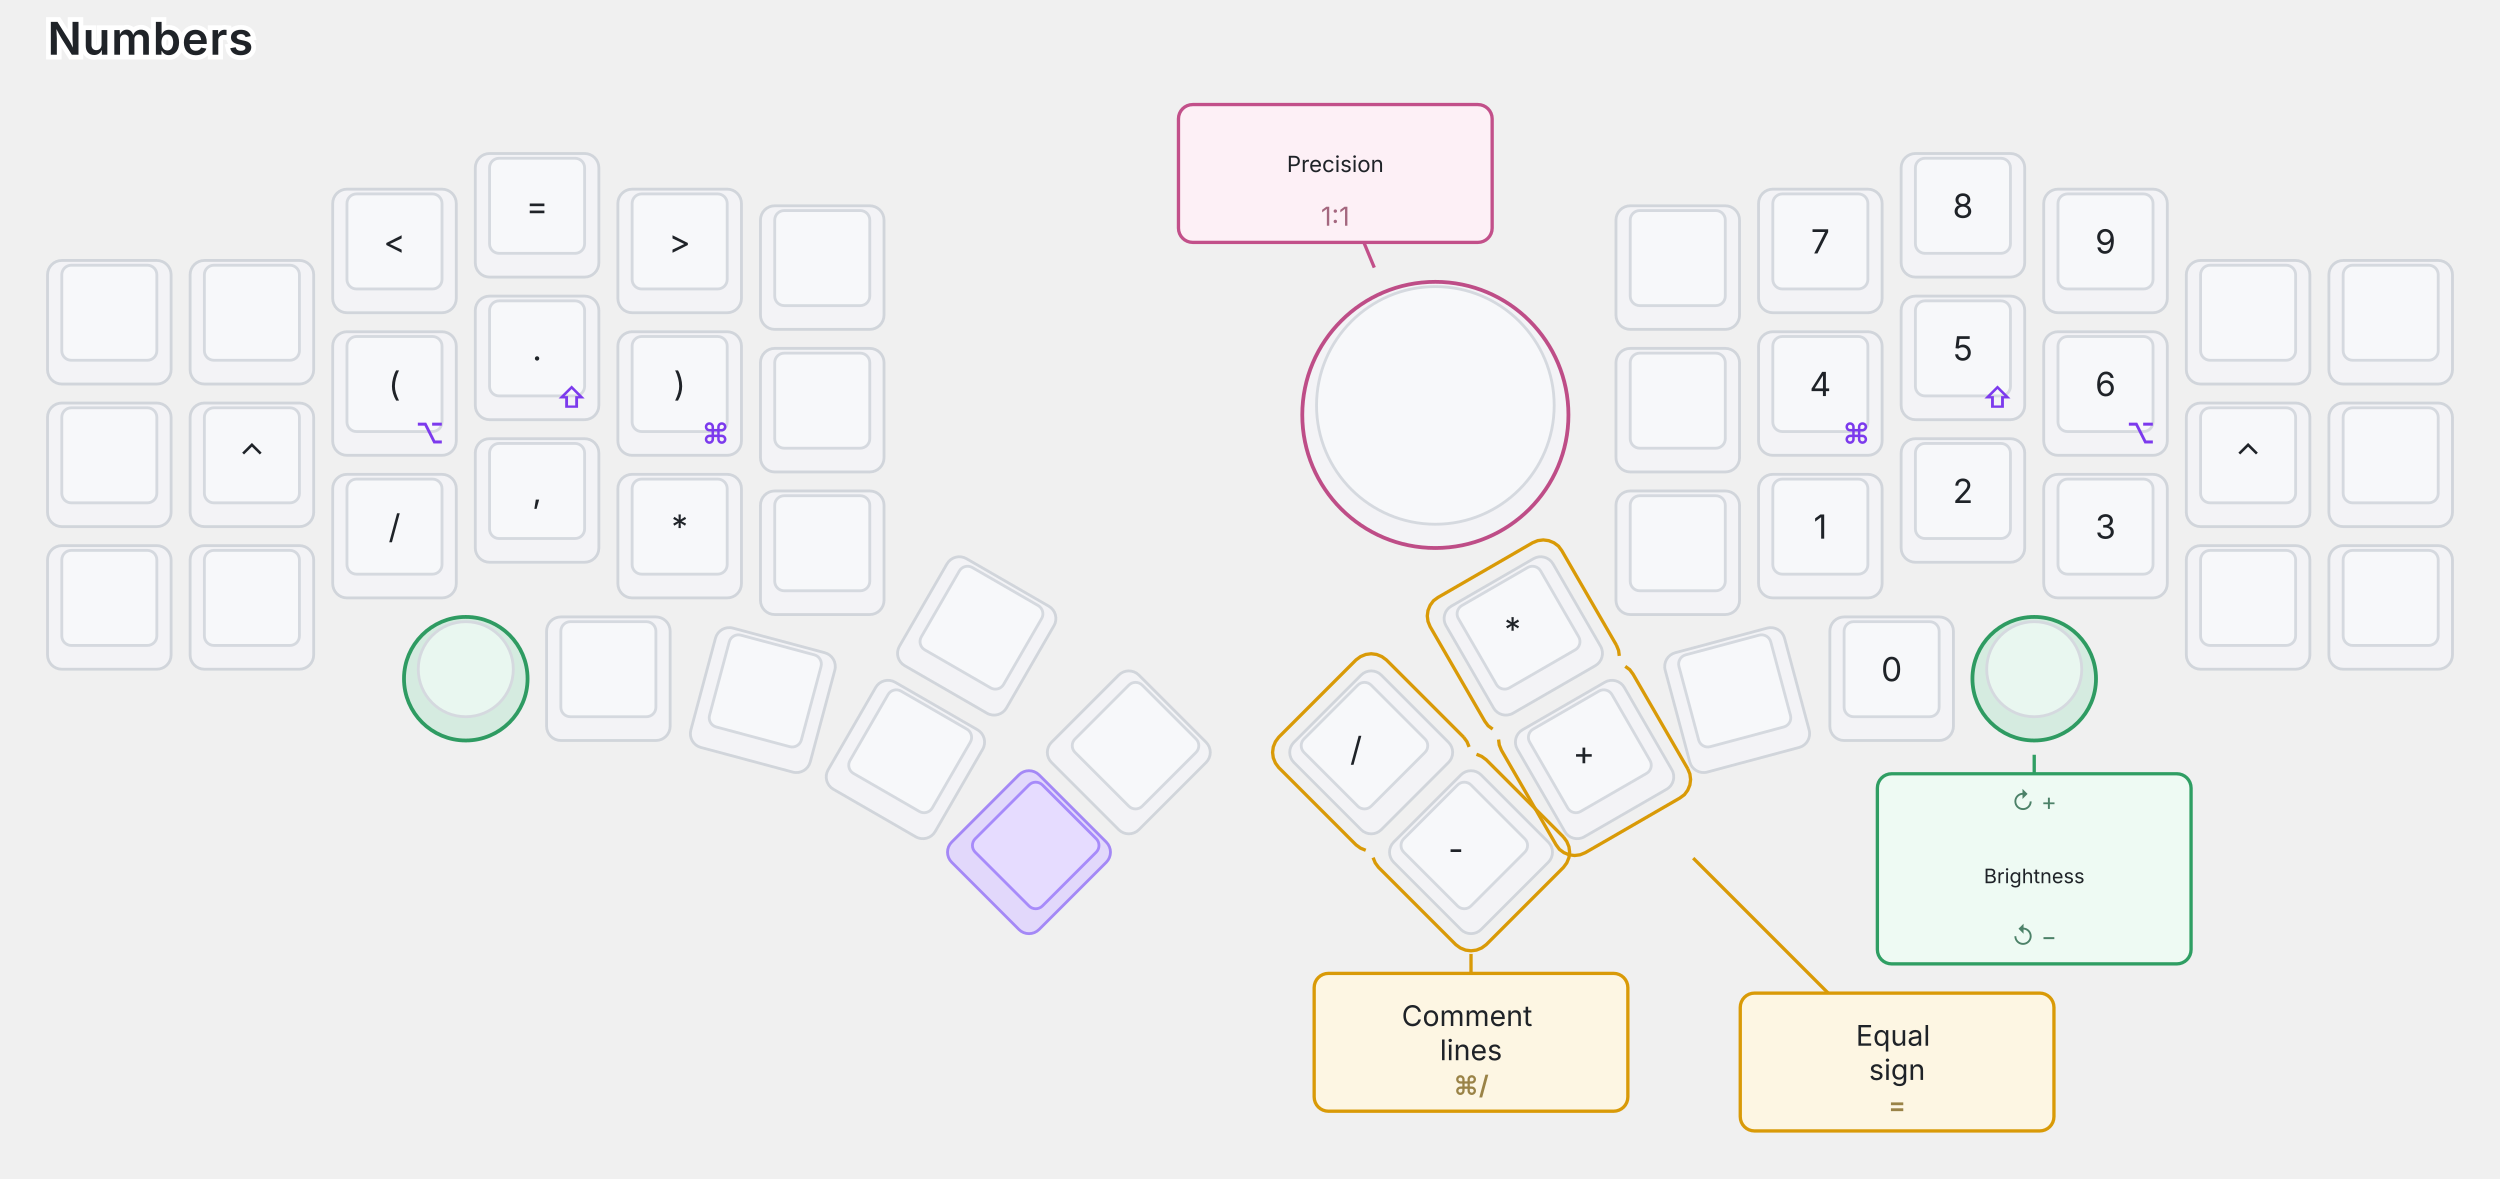
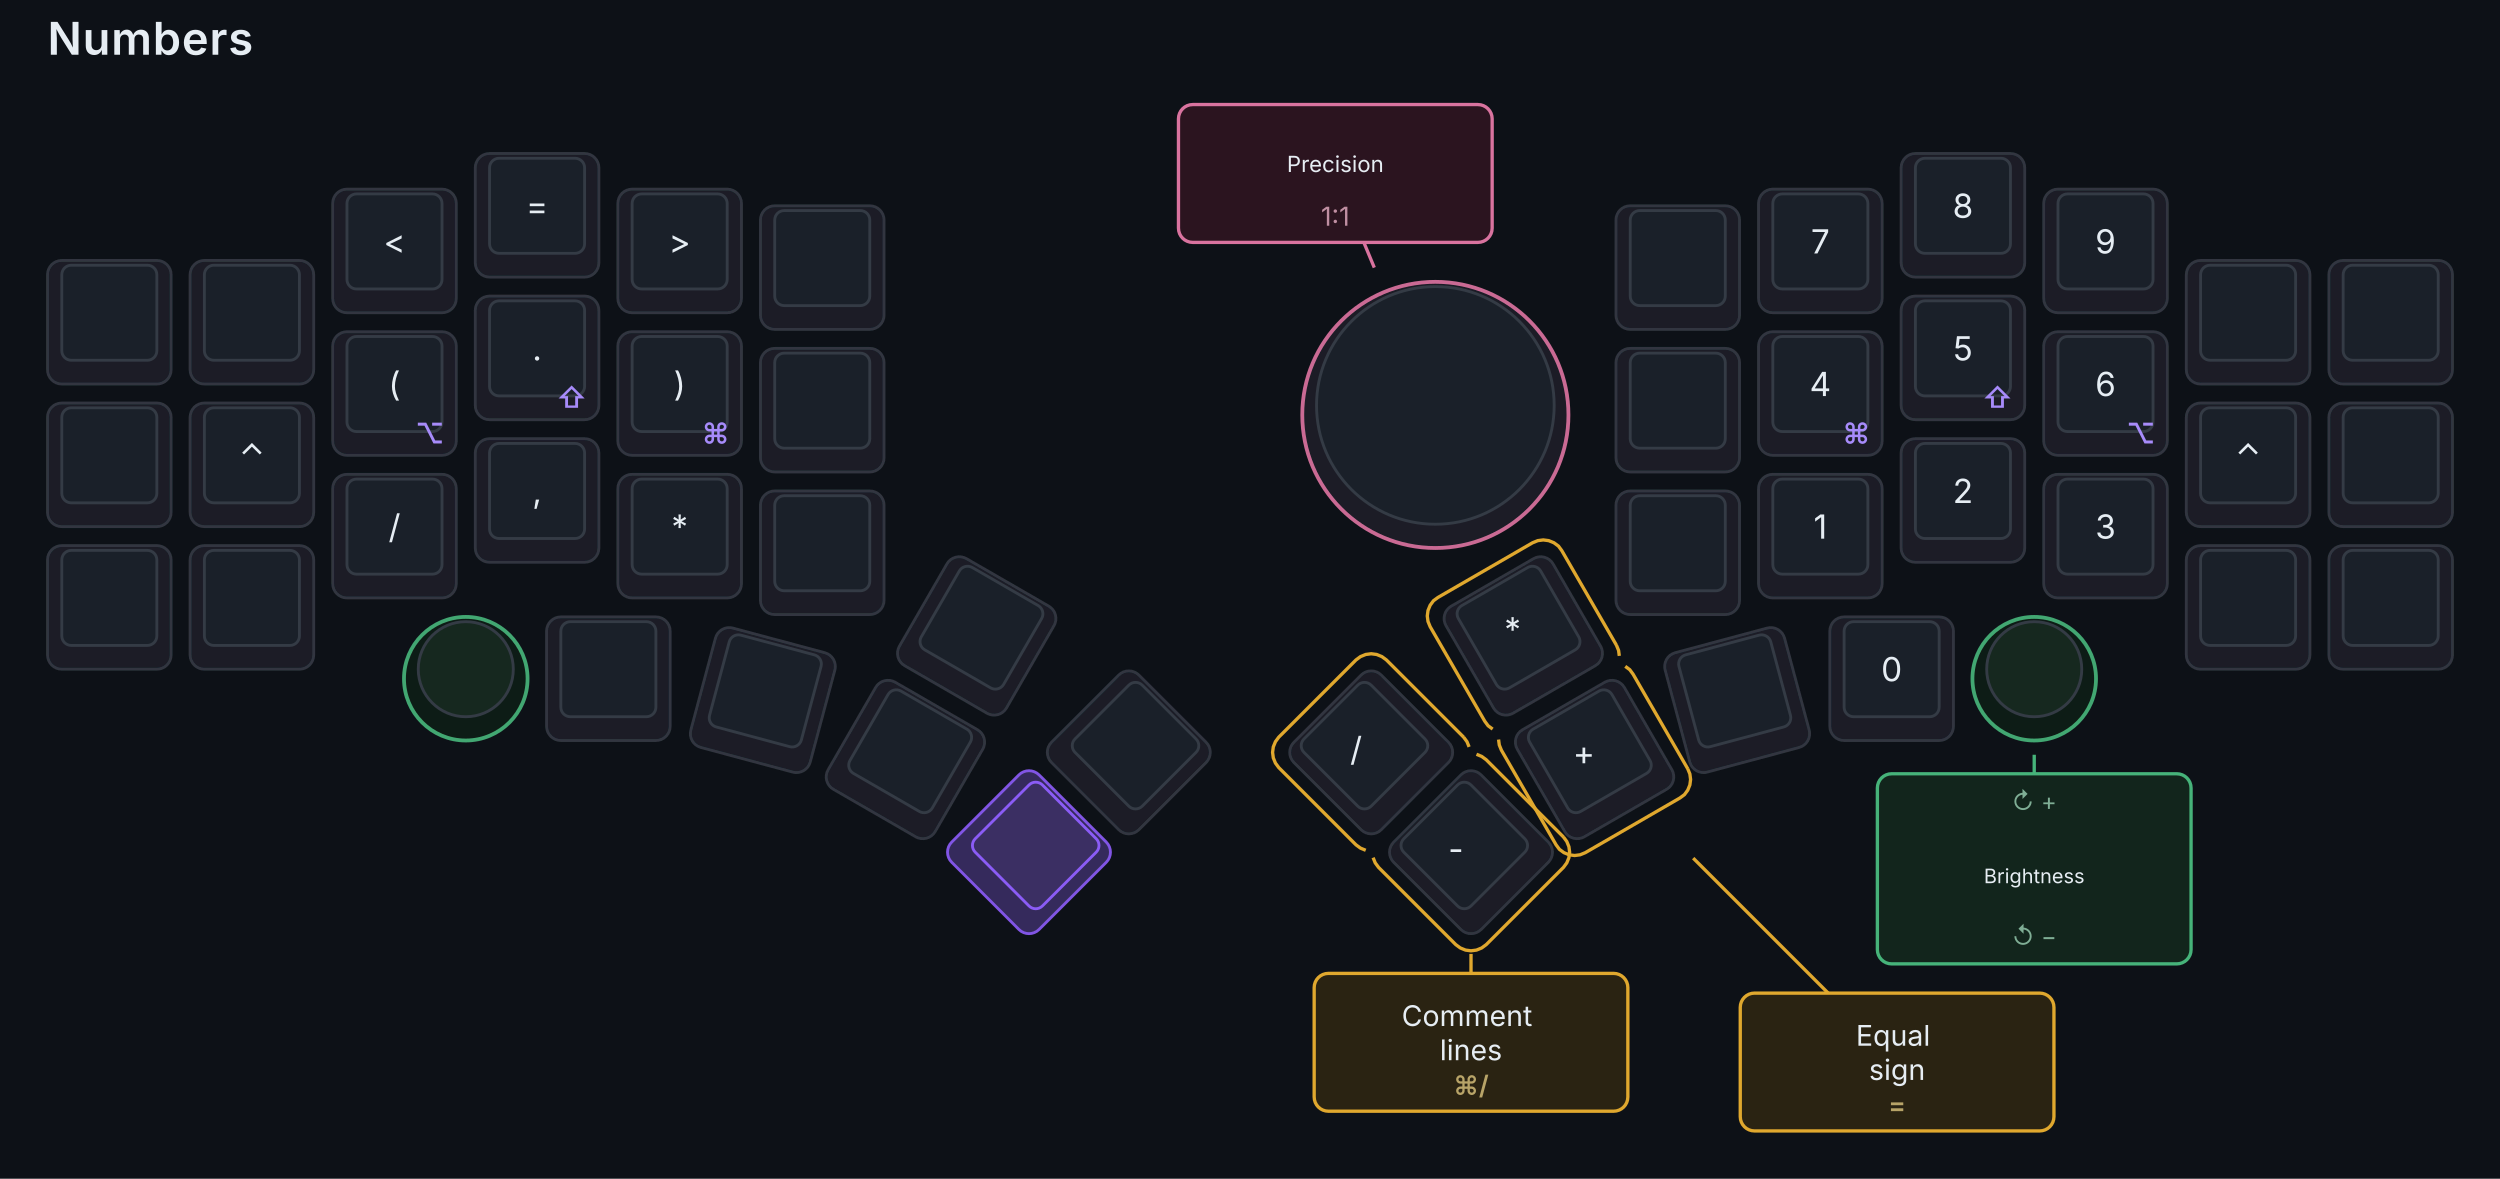
<svg xmlns="http://www.w3.org/2000/svg" width="1052" height="496" viewBox="0 0 1052 496" class="keymap">
  <defs />/* end glyphs */
<style>/* inherit to force styles through use tags */
svg path {
    fill: inherit;
}

/* font and background color specifications */
svg.keymap {
    font-family: SFMono-Regular,Consolas,Liberation Mono,Menlo,monospace;
    font-size: 14px;
    font-kerning: normal;
    text-rendering: optimizeLegibility;
    fill: #24292e;
}

/* default key styling */
rect.key {
    fill: #f6f8fa;
}

rect.key, rect.combo {
    stroke: #c9cccf;
    stroke-width: 1;
}

/* default key side styling, only used is draw_key_sides is set */
rect.side {
    filter: brightness(90%);
}

/* color accent for combo boxes */
rect.combo, rect.combo-separate {
    fill: #cdf;
}

/* color accent for held keys */
rect.held, rect.combo.held {
    fill: #fdd;
}

/* color accent for ghost (optional) keys */
rect.ghost, rect.combo.ghost {
    stroke-dasharray: 4, 4;
    stroke-width: 2;
}

text {
    text-anchor: middle;
    dominant-baseline: middle;
}

/* styling for layer labels */
text.label {
    font-weight: bold;
    text-anchor: start;
    stroke: white;
    stroke-width: 4;
    paint-order: stroke;
}

/* styling for optional footer */
text.footer {
    text-anchor: end;
    dominant-baseline: auto;
    stroke: white;
    stroke-width: 4;
    paint-order: stroke;
}

/* styling for combo tap, and key non-tap label text */
text.combo, text.hold, text.shifted, text.left, text.right, text.tl, text.tr, text.bl, text.br {
    font-size: 11px;
}

text.hold, text.bl, text.br {
    text-anchor: middle;
    dominant-baseline: auto;
}

text.shifted, text.tl, text.tr {
    text-anchor: middle;
    dominant-baseline: hanging;
}

text.left, text.tl, text.bl {
    text-anchor: start;
}

text.right, text.tr, text.br {
    text-anchor: end;
}

text.layer-activator {
    text-decoration: underline;
}

/* styling for hold/shifted label text in combo box */
text.combo.hold, text.combo.shifted, text.combo.left, text.combo.right {
    font-size: 8px;
}

/* lighter symbol for transparent keys */
text.trans {
    fill: #7b7e81;
}

/* styling for combo dendrons */
path.combo {
    stroke-width: 1;
    stroke: gray;
    fill: none;
}

/* Start Tabler Icons Cleanup */
/* cannot use height/width with glyphs */
.icon-tabler &gt; path {
    fill: inherit;
    stroke: inherit;
    stroke-width: 2;
}
/* hide tabler's default box */
.icon-tabler &gt; path[stroke="none"][fill="none"] {
    visibility: hidden;
}
/* End Tabler Icons Cleanup */

- @media (prefers-color-scheme: dark) {
svg.keymap { fill: #d1d6db; }
rect.key { fill: #3f4750; }
rect.key, rect.combo { stroke: #60666c; }
rect.combo, rect.combo-separate { fill: #1f3d7a; }
rect.held, rect.combo.held { fill: #854747; }
text.label, text.footer { stroke: black; }
text.trans { fill: #7e8184; }
path.combo { stroke: #7f7f7f; }

- }
svg.keymap {
  font-family: -apple-system, "SF Pro Text", "Segoe UI", Inter, Helvetica, Arial, sans-serif;
  font-size: 14px;
-   background-color: #ffffff;
-   fill: #1f2328;
-   color: #1f2328;  /* icon glyphs stroke with currentColor */
- }
- rect.key { fill: #f7f8fa; }
- rect.key, rect.combo { stroke: #d5d9df; stroke-width: 1.2; }
- rect.side { filter: brightness(96%); }
+   background-color: #0d1117;
+   fill: #e6edf3;
+   color: #e6edf3;  /* icon glyphs stroke with currentColor */
+ }
+ rect.backdrop { fill: #0d1117; }
+ rect.key { fill: #1a2029; }
+ rect.key, rect.combo { stroke: #343b45; stroke-width: 1.2; }
+ rect.side { filter: brightness(85%); }
/* thumb/layer keys that activate the drawn layer */
- rect.held, rect.combo.held { fill: #e6dcff; stroke: #a78bfa; }
+ rect.held, rect.combo.held { fill: #3b2f63; stroke: #8b5cf6; }
/* combos: one outline around the whole group of keys that triggers them,
   and a legend saying what it does over the keystroke it sends */
- path.combo-outline { stroke: #d99a07; stroke-width: 1.4; fill: none; }
- rect.combo { fill: #fdf6e3; stroke: #d99a07; stroke-width: 1.4; }
+ path.combo-outline { stroke: #e0a82e; stroke-width: 1.4; fill: none; }
+ rect.combo { fill: #2a2312; stroke: #e0a82e; stroke-width: 1.4; }
text.combo.tap { font-size: 12px; transform: translateY(-4px); }
- text.combo.hold { font-size: 11px; fill: #9a8347; transform: translateY(-5px); }
- path.combo-leader { stroke: #d99a07; stroke-width: 1.4; fill: none; }
+ text.combo.hold { font-size: 11px; fill: #b8a468; transform: translateY(-5px); }
+ path.combo-leader { stroke: #e0a82e; stroke-width: 1.4; fill: none; }
/* knobs get the same treatment as combos, in green */
- .knob rect.combo { fill: #eefaf3; stroke: #2f9e63; }
- path.combo-leader.knob { stroke: #2f9e63; }
+ .knob rect.combo { fill: #12251c; stroke: #46b37a; }
+ path.combo-leader.knob { stroke: #46b37a; }
/* the knob card is taller than combo_h, which is what positions these,
   so each line is pushed back out to its own edge */
- .knob text.combo.shifted { fill: #4c8168; font-size: 10px; transform: translateY(-5px); }
- .knob text.combo.hold { fill: #4c8168; font-size: 10px; font-weight: 400; transform: translateY(5px); }
+ .knob text.combo.shifted { fill: #7fae95; font-size: 10px; transform: translateY(-5px); }
+ .knob text.combo.hold { fill: #7fae95; font-size: 10px; font-weight: 400; transform: translateY(5px); }
.knob text.combo.tap { transform: translateY(3px); }
/* what a key does on hold, in the bottom-right corner ... */
- text.br { fill: #7c3aed; font-weight: 600; font-size: 12px; transform: translate(-3px, -3px); }
+ text.br { fill: #a78bfa; font-weight: 600; font-size: 12px; transform: translate(-3px, -3px); }
/* ... and what it is for, bottom-left */
- text.bl { fill: #939aa3; font-size: 10.5px; transform: translate(3px, -3px); }
+ text.bl { fill: #7d848d; font-size: 10.5px; transform: translate(3px, -3px); }
/* rotary encoders: round the keycap into a knob, and pull the clockwise /
   counter-clockwise legends off its edge */
- rect.encoder { rx: 50%; ry: 50%; fill: #e9f7f0; }
- rect.encoder.side { stroke: #2f9e63; stroke-width: 1.6; fill: #d9efe4; }
+ rect.encoder { rx: 50%; ry: 50%; fill: #16281f; }
+ rect.encoder.side { stroke: #46b37a; stroke-width: 1.6; fill: #101c15; }
/* the Cirque trackpad: not a key, drawn as its own round pad */
rect.trackpad { rx: 50%; ry: 50%; }
- rect.trackpad.side { stroke: #c2508a; stroke-width: 1.6; }
- .pad rect.combo { fill: #fdf0f6; stroke: #c2508a; }
- path.combo-leader.pad { stroke: #c2508a; }
- .pad text.combo.hold { fill: #a4677f; font-weight: 400; }
+ rect.trackpad.side { stroke: #d9739f; stroke-width: 1.6; }
+ .pad rect.combo { fill: #2b141f; stroke: #d9739f; }
+ path.combo-leader.pad { stroke: #d9739f; }
+ .pad text.combo.hold { fill: #c08fa2; font-weight: 400; }
/* note cards: a scheme shared by a group of keys, stated once beside them */
- .note rect.combo { fill: #eef3fd; stroke: #3b6fd4; }
- path.combo-outline.note, path.combo-leader.note { stroke: #3b6fd4; }
+ .note rect.combo { fill: #121d33; stroke: #5b8fe6; }
+ path.combo-outline.note, path.combo-leader.note { stroke: #5b8fe6; }
/* class rules, not text-anchor attributes: the sheet sets text-anchor on
   every `text` and a presentation attribute cannot outrank it */
.note text.note-title { font-size: 12.5px; font-weight: 600; letter-spacing: 0.01em; }
- .note text.note-label { font-size: 11.5px; fill: #5a6373; text-anchor: start; }
- .note text.note-chord { font-size: 11.5px; fill: #3b6fd4; font-weight: 600; text-anchor: end; }
+ .note text.note-label { font-size: 11.5px; fill: #98a2b3; text-anchor: start; }
+ .note text.note-chord { font-size: 11.5px; fill: #7dabf0; font-weight: 600; text-anchor: end; }
.note text.note-mark { font-size: 10px; text-anchor: middle; }
- .note text.note-mark.tap { fill: #3b6fd4; }
- .note text.note-mark.hold { fill: #7c3aed; }
- .note path.note-rule { stroke: #3b6fd4; stroke-width: 0.8; opacity: 0.35; }
- .note text.note-key { font-size: 10px; fill: #8a93a3; letter-spacing: 0.03em; }
+ .note text.note-mark.tap { fill: #7dabf0; }
+ .note text.note-mark.hold { fill: #a78bfa; }
+ .note path.note-rule { stroke: #7dabf0; stroke-width: 0.8; opacity: 0.35; }
+ .note text.note-key { font-size: 10px; fill: #6d7788; letter-spacing: 0.03em; }
text.encoder.shifted { transform: translateY(4px); }
text.encoder.hold { transform: translateY(-4px); }
- text.hold { fill: #7c3aed; font-weight: 600; }
- text.shifted { fill: #7c7f88; font-size: 10.5px; transform: translateY(3px); }
- text.trans { fill: #b9bec6; }
+ text.hold { fill: #a78bfa; font-weight: 600; }
+ text.shifted { fill: #8b929c; font-size: 10.5px; transform: translateY(3px); }
+ text.trans { fill: #4d545e; }
text.label { font-size: 19px; font-weight: 600; letter-spacing: 0.02em; }
- path.combo { stroke: #93c5fd; }
- @media (prefers-color-scheme: dark) {
-   svg.keymap { background-color: #0d1117; fill: #e6edf3; color: #e6edf3; }
-   rect.key { fill: #1a2029; }
-   rect.key, rect.combo { stroke: #343b45; }
-   rect.side { filter: brightness(85%); }
-   rect.held, rect.combo.held { fill: #3b2f63; stroke: #8b5cf6; }
-   path.combo-outline, path.combo-leader { stroke: #e0a82e; }
-   rect.combo { fill: #2a2312; stroke: #e0a82e; }
-   text.combo.hold { fill: #b8a468; }
-   .knob rect.combo { fill: #12251c; stroke: #46b37a; }
-   path.combo-leader.knob { stroke: #46b37a; }
-   rect.encoder { fill: #16281f; }
-   rect.encoder.side { stroke: #46b37a; fill: #101c15; }
-   rect.trackpad.side { stroke: #d9739f; }
-   .pad rect.combo { fill: #2b141f; stroke: #d9739f; }
-   path.combo-leader.pad { stroke: #d9739f; }
-   .pad text.combo.hold { fill: #c08fa2; }
-   .note rect.combo { fill: #121d33; stroke: #5b8fe6; }
-   path.combo-outline.note, path.combo-leader.note { stroke: #5b8fe6; }
-   .note text.note-label { fill: #98a2b3; }
-   .note text.note-chord, .note text.note-mark.tap { fill: #7dabf0; }
-   .note text.note-mark.hold { fill: #a78bfa; }
-   .note path.note-rule { stroke: #7dabf0; }
-   .note text.note-key { fill: #6d7788; }
-   .knob text.combo.shifted, .knob text.combo.hold { fill: #7fae95; }
-   text.br { fill: #a78bfa; }
-   text.bl { fill: #7d848d; }
-   text.hold { fill: #a78bfa; }
-   text.shifted { fill: #8b929c; }
-   text.trans { fill: #4d545e; }
-   text.label, text.footer { stroke: #0d1117; }
-   path.combo { stroke: #2f6fb0; }
- }
+ text.label, text.footer { stroke: #0d1117; }
+ path.combo { stroke: #2f6fb0; }
</style>
+   <rect class="backdrop" x="0" y="0" width="1052" height="496" />
  <g transform="translate(20, 0)" class="layer-Numbers">
    <text x="0" y="16" class="label" id="Numbers">Numbers</text>
    <g transform="translate(-4.0, 60.6)">
      <g transform="translate(30, 75)" class="key keypos-0">
        <rect rx="6" ry="6" x="-26" y="-26" width="52" height="52" class="key side" />
        <rect rx="4" ry="4" x="-20" y="-24" width="40" height="40" class="key" />
      </g>
      <g transform="translate(90, 75)" class="key keypos-1">
        <rect rx="6" ry="6" x="-26" y="-26" width="52" height="52" class="key side" />
        <rect rx="4" ry="4" x="-20" y="-24" width="40" height="40" class="key" />
      </g>
      <g transform="translate(150, 45)" class="key keypos-2">
        <rect rx="6" ry="6" x="-26" y="-26" width="52" height="52" class="key side" />
        <rect rx="4" ry="4" x="-20" y="-24" width="40" height="40" class="key" />
        <text x="0" y="-4" class="key tap">&lt;</text>
      </g>
      <g transform="translate(210, 30)" class="key keypos-3">
        <rect rx="6" ry="6" x="-26" y="-26" width="52" height="52" class="key side" />
        <rect rx="4" ry="4" x="-20" y="-24" width="40" height="40" class="key" />
        <text x="0" y="-4" class="key tap">=</text>
      </g>
      <g transform="translate(270, 45)" class="key keypos-4">
        <rect rx="6" ry="6" x="-26" y="-26" width="52" height="52" class="key side" />
        <rect rx="4" ry="4" x="-20" y="-24" width="40" height="40" class="key" />
        <text x="0" y="-4" class="key tap">&gt;</text>
      </g>
      <g transform="translate(330, 52)" class="key keypos-5">
        <rect rx="6" ry="6" x="-26" y="-26" width="52" height="52" class="key side" />
        <rect rx="4" ry="4" x="-20" y="-24" width="40" height="40" class="key" />
      </g>
      <g transform="translate(690, 52)" class="key keypos-6">
        <rect rx="6" ry="6" x="-26" y="-26" width="52" height="52" class="key side" />
        <rect rx="4" ry="4" x="-20" y="-24" width="40" height="40" class="key" />
      </g>
      <g transform="translate(750, 45)" class="key keypos-7">
        <rect rx="6" ry="6" x="-26" y="-26" width="52" height="52" class="key side" />
        <rect rx="4" ry="4" x="-20" y="-24" width="40" height="40" class="key" />
        <text x="0" y="-4" class="key tap">7</text>
      </g>
      <g transform="translate(810, 30)" class="key keypos-8">
        <rect rx="6" ry="6" x="-26" y="-26" width="52" height="52" class="key side" />
        <rect rx="4" ry="4" x="-20" y="-24" width="40" height="40" class="key" />
        <text x="0" y="-4" class="key tap">8</text>
      </g>
      <g transform="translate(870, 45)" class="key keypos-9">
        <rect rx="6" ry="6" x="-26" y="-26" width="52" height="52" class="key side" />
        <rect rx="4" ry="4" x="-20" y="-24" width="40" height="40" class="key" />
        <text x="0" y="-4" class="key tap">9</text>
      </g>
      <g transform="translate(930, 75)" class="key keypos-10">
        <rect rx="6" ry="6" x="-26" y="-26" width="52" height="52" class="key side" />
        <rect rx="4" ry="4" x="-20" y="-24" width="40" height="40" class="key" />
      </g>
      <g transform="translate(990, 75)" class="key keypos-11">
        <rect rx="6" ry="6" x="-26" y="-26" width="52" height="52" class="key side" />
        <rect rx="4" ry="4" x="-20" y="-24" width="40" height="40" class="key" />
      </g>
      <g transform="translate(30, 135)" class="key keypos-12">
        <rect rx="6" ry="6" x="-26" y="-26" width="52" height="52" class="key side" />
        <rect rx="4" ry="4" x="-20" y="-24" width="40" height="40" class="key" />
      </g>
      <g transform="translate(90, 135)" class="key keypos-13">
        <rect rx="6" ry="6" x="-26" y="-26" width="52" height="52" class="key side" />
        <rect rx="4" ry="4" x="-20" y="-24" width="40" height="40" class="key" />
        <text x="0" y="-4" class="key tap">⌃</text>
      </g>
      <g transform="translate(150, 105)" class="key keypos-14">
        <rect rx="6" ry="6" x="-26" y="-26" width="52" height="52" class="key side" />
        <rect rx="4" ry="4" x="-20" y="-24" width="40" height="40" class="key" />
        <text x="0" y="-4" class="key tap">(</text>
        <text x="24" y="24" class="key br">⌥</text>
      </g>
      <g transform="translate(210, 90)" class="key keypos-15">
        <rect rx="6" ry="6" x="-26" y="-26" width="52" height="52" class="key side" />
        <rect rx="4" ry="4" x="-20" y="-24" width="40" height="40" class="key" />
        <text x="0" y="-4" class="key tap">.</text>
        <text x="24" y="24" class="key br">⇧</text>
      </g>
      <g transform="translate(270, 105)" class="key keypos-16">
        <rect rx="6" ry="6" x="-26" y="-26" width="52" height="52" class="key side" />
        <rect rx="4" ry="4" x="-20" y="-24" width="40" height="40" class="key" />
        <text x="0" y="-4" class="key tap">)</text>
        <text x="24" y="24" class="key br">⌘</text>
      </g>
      <g transform="translate(330, 112)" class="key keypos-17">
        <rect rx="6" ry="6" x="-26" y="-26" width="52" height="52" class="key side" />
        <rect rx="4" ry="4" x="-20" y="-24" width="40" height="40" class="key" />
      </g>
      <g transform="translate(690, 112)" class="key keypos-18">
        <rect rx="6" ry="6" x="-26" y="-26" width="52" height="52" class="key side" />
        <rect rx="4" ry="4" x="-20" y="-24" width="40" height="40" class="key" />
      </g>
      <g transform="translate(750, 105)" class="key keypos-19">
        <rect rx="6" ry="6" x="-26" y="-26" width="52" height="52" class="key side" />
        <rect rx="4" ry="4" x="-20" y="-24" width="40" height="40" class="key" />
        <text x="0" y="-4" class="key tap">4</text>
        <text x="24" y="24" class="key br">⌘</text>
      </g>
      <g transform="translate(810, 90)" class="key keypos-20">
        <rect rx="6" ry="6" x="-26" y="-26" width="52" height="52" class="key side" />
        <rect rx="4" ry="4" x="-20" y="-24" width="40" height="40" class="key" />
        <text x="0" y="-4" class="key tap">5</text>
        <text x="24" y="24" class="key br">⇧</text>
      </g>
      <g transform="translate(870, 105)" class="key keypos-21">
        <rect rx="6" ry="6" x="-26" y="-26" width="52" height="52" class="key side" />
        <rect rx="4" ry="4" x="-20" y="-24" width="40" height="40" class="key" />
        <text x="0" y="-4" class="key tap">6</text>
        <text x="24" y="24" class="key br">⌥</text>
      </g>
      <g transform="translate(930, 135)" class="key keypos-22">
        <rect rx="6" ry="6" x="-26" y="-26" width="52" height="52" class="key side" />
        <rect rx="4" ry="4" x="-20" y="-24" width="40" height="40" class="key" />
        <text x="0" y="-4" class="key tap">⌃</text>
      </g>
      <g transform="translate(990, 135)" class="key keypos-23">
        <rect rx="6" ry="6" x="-26" y="-26" width="52" height="52" class="key side" />
        <rect rx="4" ry="4" x="-20" y="-24" width="40" height="40" class="key" />
      </g>
      <g transform="translate(30, 195)" class="key keypos-24">
        <rect rx="6" ry="6" x="-26" y="-26" width="52" height="52" class="key side" />
        <rect rx="4" ry="4" x="-20" y="-24" width="40" height="40" class="key" />
      </g>
      <g transform="translate(90, 195)" class="key keypos-25">
        <rect rx="6" ry="6" x="-26" y="-26" width="52" height="52" class="key side" />
        <rect rx="4" ry="4" x="-20" y="-24" width="40" height="40" class="key" />
      </g>
      <g transform="translate(150, 165)" class="key keypos-26">
        <rect rx="6" ry="6" x="-26" y="-26" width="52" height="52" class="key side" />
        <rect rx="4" ry="4" x="-20" y="-24" width="40" height="40" class="key" />
        <text x="0" y="-4" class="key tap">/</text>
      </g>
      <g transform="translate(210, 150)" class="key keypos-27">
        <rect rx="6" ry="6" x="-26" y="-26" width="52" height="52" class="key side" />
        <rect rx="4" ry="4" x="-20" y="-24" width="40" height="40" class="key" />
        <text x="0" y="-4" class="key tap">,</text>
      </g>
      <g transform="translate(270, 165)" class="key keypos-28">
        <rect rx="6" ry="6" x="-26" y="-26" width="52" height="52" class="key side" />
        <rect rx="4" ry="4" x="-20" y="-24" width="40" height="40" class="key" />
        <text x="0" y="-4" class="key tap">*</text>
      </g>
      <g transform="translate(330, 172)" class="key keypos-29">
        <rect rx="6" ry="6" x="-26" y="-26" width="52" height="52" class="key side" />
        <rect rx="4" ry="4" x="-20" y="-24" width="40" height="40" class="key" />
      </g>
      <g transform="translate(395, 207) rotate(30.0)" class="key keypos-30">
        <rect rx="6" ry="6" x="-26" y="-26" width="52" height="52" class="key side" />
        <rect rx="4" ry="4" x="-20" y="-24" width="40" height="40" class="key" />
      </g>
      <g transform="translate(459, 256) rotate(45.0)" class="key keypos-31">
        <rect rx="6" ry="6" x="-26" y="-26" width="52" height="52" class="key side" />
        <rect rx="4" ry="4" x="-20" y="-24" width="40" height="40" class="key" />
      </g>
      <g transform="translate(561, 256) rotate(-45.0)" class="key keypos-32">
        <rect rx="6" ry="6" x="-26" y="-26" width="52" height="52" class="key side" />
        <rect rx="4" ry="4" x="-20" y="-24" width="40" height="40" class="key" />
        <text x="0" y="-4" class="key tap" transform="rotate(45, 0, -9)">/</text>
      </g>
      <g transform="translate(625, 207) rotate(-30.0)" class="key keypos-33">
        <rect rx="6" ry="6" x="-26" y="-26" width="52" height="52" class="key side" />
        <rect rx="4" ry="4" x="-20" y="-24" width="40" height="40" class="key" />
        <text x="0" y="-4" class="key tap" transform="rotate(30, 0, -9)">*</text>
      </g>
      <g transform="translate(690, 172)" class="key keypos-34">
        <rect rx="6" ry="6" x="-26" y="-26" width="52" height="52" class="key side" />
        <rect rx="4" ry="4" x="-20" y="-24" width="40" height="40" class="key" />
      </g>
      <g transform="translate(750, 165)" class="key keypos-35">
        <rect rx="6" ry="6" x="-26" y="-26" width="52" height="52" class="key side" />
        <rect rx="4" ry="4" x="-20" y="-24" width="40" height="40" class="key" />
        <text x="0" y="-4" class="key tap">1</text>
      </g>
      <g transform="translate(810, 150)" class="key keypos-36">
        <rect rx="6" ry="6" x="-26" y="-26" width="52" height="52" class="key side" />
        <rect rx="4" ry="4" x="-20" y="-24" width="40" height="40" class="key" />
        <text x="0" y="-4" class="key tap">2</text>
      </g>
      <g transform="translate(870, 165)" class="key keypos-37">
        <rect rx="6" ry="6" x="-26" y="-26" width="52" height="52" class="key side" />
        <rect rx="4" ry="4" x="-20" y="-24" width="40" height="40" class="key" />
        <text x="0" y="-4" class="key tap">3</text>
      </g>
      <g transform="translate(930, 195)" class="key keypos-38">
        <rect rx="6" ry="6" x="-26" y="-26" width="52" height="52" class="key side" />
        <rect rx="4" ry="4" x="-20" y="-24" width="40" height="40" class="key" />
      </g>
      <g transform="translate(990, 195)" class="key keypos-39">
        <rect rx="6" ry="6" x="-26" y="-26" width="52" height="52" class="key side" />
        <rect rx="4" ry="4" x="-20" y="-24" width="40" height="40" class="key" />
      </g>
      <g transform="translate(180, 225)" class="key encoder keypos-40">
        <rect rx="6" ry="6" x="-26" y="-26" width="52" height="52" class="key encoder side" />
        <rect rx="4" ry="4" x="-20" y="-24" width="40" height="40" class="key encoder" />
      </g>
      <g transform="translate(240, 225)" class="key keypos-41">
        <rect rx="6" ry="6" x="-26" y="-26" width="52" height="52" class="key side" />
        <rect rx="4" ry="4" x="-20" y="-24" width="40" height="40" class="key" />
      </g>
      <g transform="translate(305, 234) rotate(15.0)" class="key keypos-42">
        <rect rx="6" ry="6" x="-26" y="-26" width="52" height="52" class="key side" />
        <rect rx="4" ry="4" x="-20" y="-24" width="40" height="40" class="key" />
      </g>
      <g transform="translate(365, 259) rotate(30.0)" class="key keypos-43">
        <rect rx="6" ry="6" x="-26" y="-26" width="52" height="52" class="key side" />
        <rect rx="4" ry="4" x="-20" y="-24" width="40" height="40" class="key" />
      </g>
      <g transform="translate(417, 298) rotate(45.0)" class="key held keypos-44">
        <rect rx="6" ry="6" x="-26" y="-26" width="52" height="52" class="key held side" />
        <rect rx="4" ry="4" x="-20" y="-24" width="40" height="40" class="key held" />
      </g>
      <g transform="translate(603, 298) rotate(-45.0)" class="key keypos-45">
        <rect rx="6" ry="6" x="-26" y="-26" width="52" height="52" class="key side" />
        <rect rx="4" ry="4" x="-20" y="-24" width="40" height="40" class="key" />
        <text x="0" y="-4" class="key tap" transform="rotate(45, 0, -9)">-</text>
      </g>
      <g transform="translate(655, 259) rotate(-30.0)" class="key keypos-46">
        <rect rx="6" ry="6" x="-26" y="-26" width="52" height="52" class="key side" />
        <rect rx="4" ry="4" x="-20" y="-24" width="40" height="40" class="key" />
        <text x="0" y="-4" class="key tap" transform="rotate(30, 0, -9)">+</text>
      </g>
      <g transform="translate(715, 234) rotate(-15.0)" class="key keypos-47">
        <rect rx="6" ry="6" x="-26" y="-26" width="52" height="52" class="key side" />
        <rect rx="4" ry="4" x="-20" y="-24" width="40" height="40" class="key" />
      </g>
      <g transform="translate(780, 225)" class="key keypos-48">
        <rect rx="6" ry="6" x="-26" y="-26" width="52" height="52" class="key side" />
        <rect rx="4" ry="4" x="-20" y="-24" width="40" height="40" class="key" />
        <text x="0" y="-4" class="key tap">0</text>
      </g>
      <g transform="translate(840, 225)" class="key encoder keypos-49">
        <rect rx="6" ry="6" x="-26" y="-26" width="52" height="52" class="key encoder side" />
        <rect rx="4" ry="4" x="-20" y="-24" width="40" height="40" class="key encoder" />
      </g>
      <g transform="translate(588, 114)" class="key trackpad keypos-50">
        <rect rx="6" ry="6" x="-56" y="-56" width="112" height="112" class="key trackpad side" />
        <rect rx="4" ry="4" x="-50" y="-54" width="100" height="100" class="key trackpad" />
      </g>
      <path d="M840.0,265.0 L840.0,257.0" class="combo-leader knob" />
      <path d="M557.9,41.4 L562.3,52.0" class="combo-leader pad" />
      <path d="M599.9,249.6 L601.3,251.5 L602.2,253.7 M558.7,297.2 L556.5,296.3 L554.6,294.9 L522.1,262.4 L520.7,260.5 L519.8,258.3 L519.5,256.0 L519.8,253.7 L520.7,251.5 L522.1,249.6 L554.6,217.1 L556.5,215.7 L558.7,214.8 L561.0,214.5 L563.3,214.8 L565.5,215.7 L567.4,217.1 L599.9,249.6 M641.9,291.6 L643.3,293.5 L644.2,295.7 L644.5,298.0 L644.2,300.3 L643.3,302.5 L641.9,304.4 L609.4,336.9 L607.5,338.3 L605.3,339.2 L603.0,339.5 L600.7,339.2 L598.5,338.3 L596.6,336.9 L564.1,304.4 L562.7,302.5 L561.8,300.3 M605.3,256.8 L607.5,257.7 L609.4,259.1 L641.9,291.6" class="combo-outline" />
      <path d="M603.0,349.0 L603.0,340.8" class="combo-leader" />
      <path d="M664.2,210.9 L665.1,213.1 L665.4,215.4 M612.1,246.2 L610.2,244.8 L608.8,242.9 L585.8,203.1 L584.9,200.9 L584.6,198.6 L584.9,196.3 L585.8,194.1 L587.2,192.2 L589.1,190.8 L628.9,167.8 L631.1,166.9 L633.4,166.6 L635.7,166.9 L637.9,167.8 L639.8,169.2 L641.2,171.1 L664.2,210.9 M694.2,262.9 L695.1,265.1 L695.4,267.4 L695.1,269.7 L694.2,271.9 L692.8,273.8 L690.9,275.2 L651.1,298.2 L648.9,299.1 L646.6,299.4 L644.3,299.1 L642.1,298.2 L640.2,296.8 L638.8,294.9 L615.8,255.1 L614.9,252.9 L614.6,250.6 M667.9,219.8 L669.8,221.2 L671.2,223.1 L694.2,262.9" class="combo-outline" />
      <path d="M753.3,357.3 L696.5,300.5" class="combo-leader" />
      <g class="combo combopos-0" transform="translate(21.0,101.0)">
        <rect rx="6" ry="6" x="516" y="248" width="132" height="58" class="combo" />
        <text x="582" y="277" class="combo tap">
          <tspan x="582" dy="-0.6em">Comment</tspan>
          <tspan x="582" dy="1.2em">lines</tspan>
        </text>
        <text x="582" y="304" class="combo hold">⌘/</text>
      </g>
      <g class="combo combopos-1" transform="translate(142.3,153.3)">
        <rect rx="6" ry="6" x="574" y="204" width="132" height="58" class="combo" />
        <text x="640" y="233" class="combo tap">
          <tspan x="640" dy="-0.6em">Equal</tspan>
          <tspan x="640" dy="1.2em">sign</tspan>
        </text>
        <text x="640" y="260" class="combo hold">=</text>
      </g>
      <g class="combo knob combopos-2" transform="translate(0.0,80.0)">
        <rect rx="6" ry="6" x="774" y="185" width="132" height="80" class="combo knob" />
        <text x="840" y="225" class="combo knob tap">
          <tspan style="font-size: 70%">Brightness</tspan>
        </text>
        <text x="840" y="252" class="combo knob hold">↺ −</text>
        <text x="840" y="198" class="combo knob shifted">↻ +</text>
      </g>
      <g class="combo pad combopos-3" transform="translate(-42.1,-101.6)">
        <rect rx="6" ry="6" x="522" y="85" width="132" height="58" class="combo pad" />
        <text x="588" y="114" class="combo pad tap">
          <tspan style="font-size: 78%">Precision</tspan>
        </text>
        <text x="588" y="141" class="combo pad hold">1:1</text>
      </g>
    </g>
  </g>
</svg>
